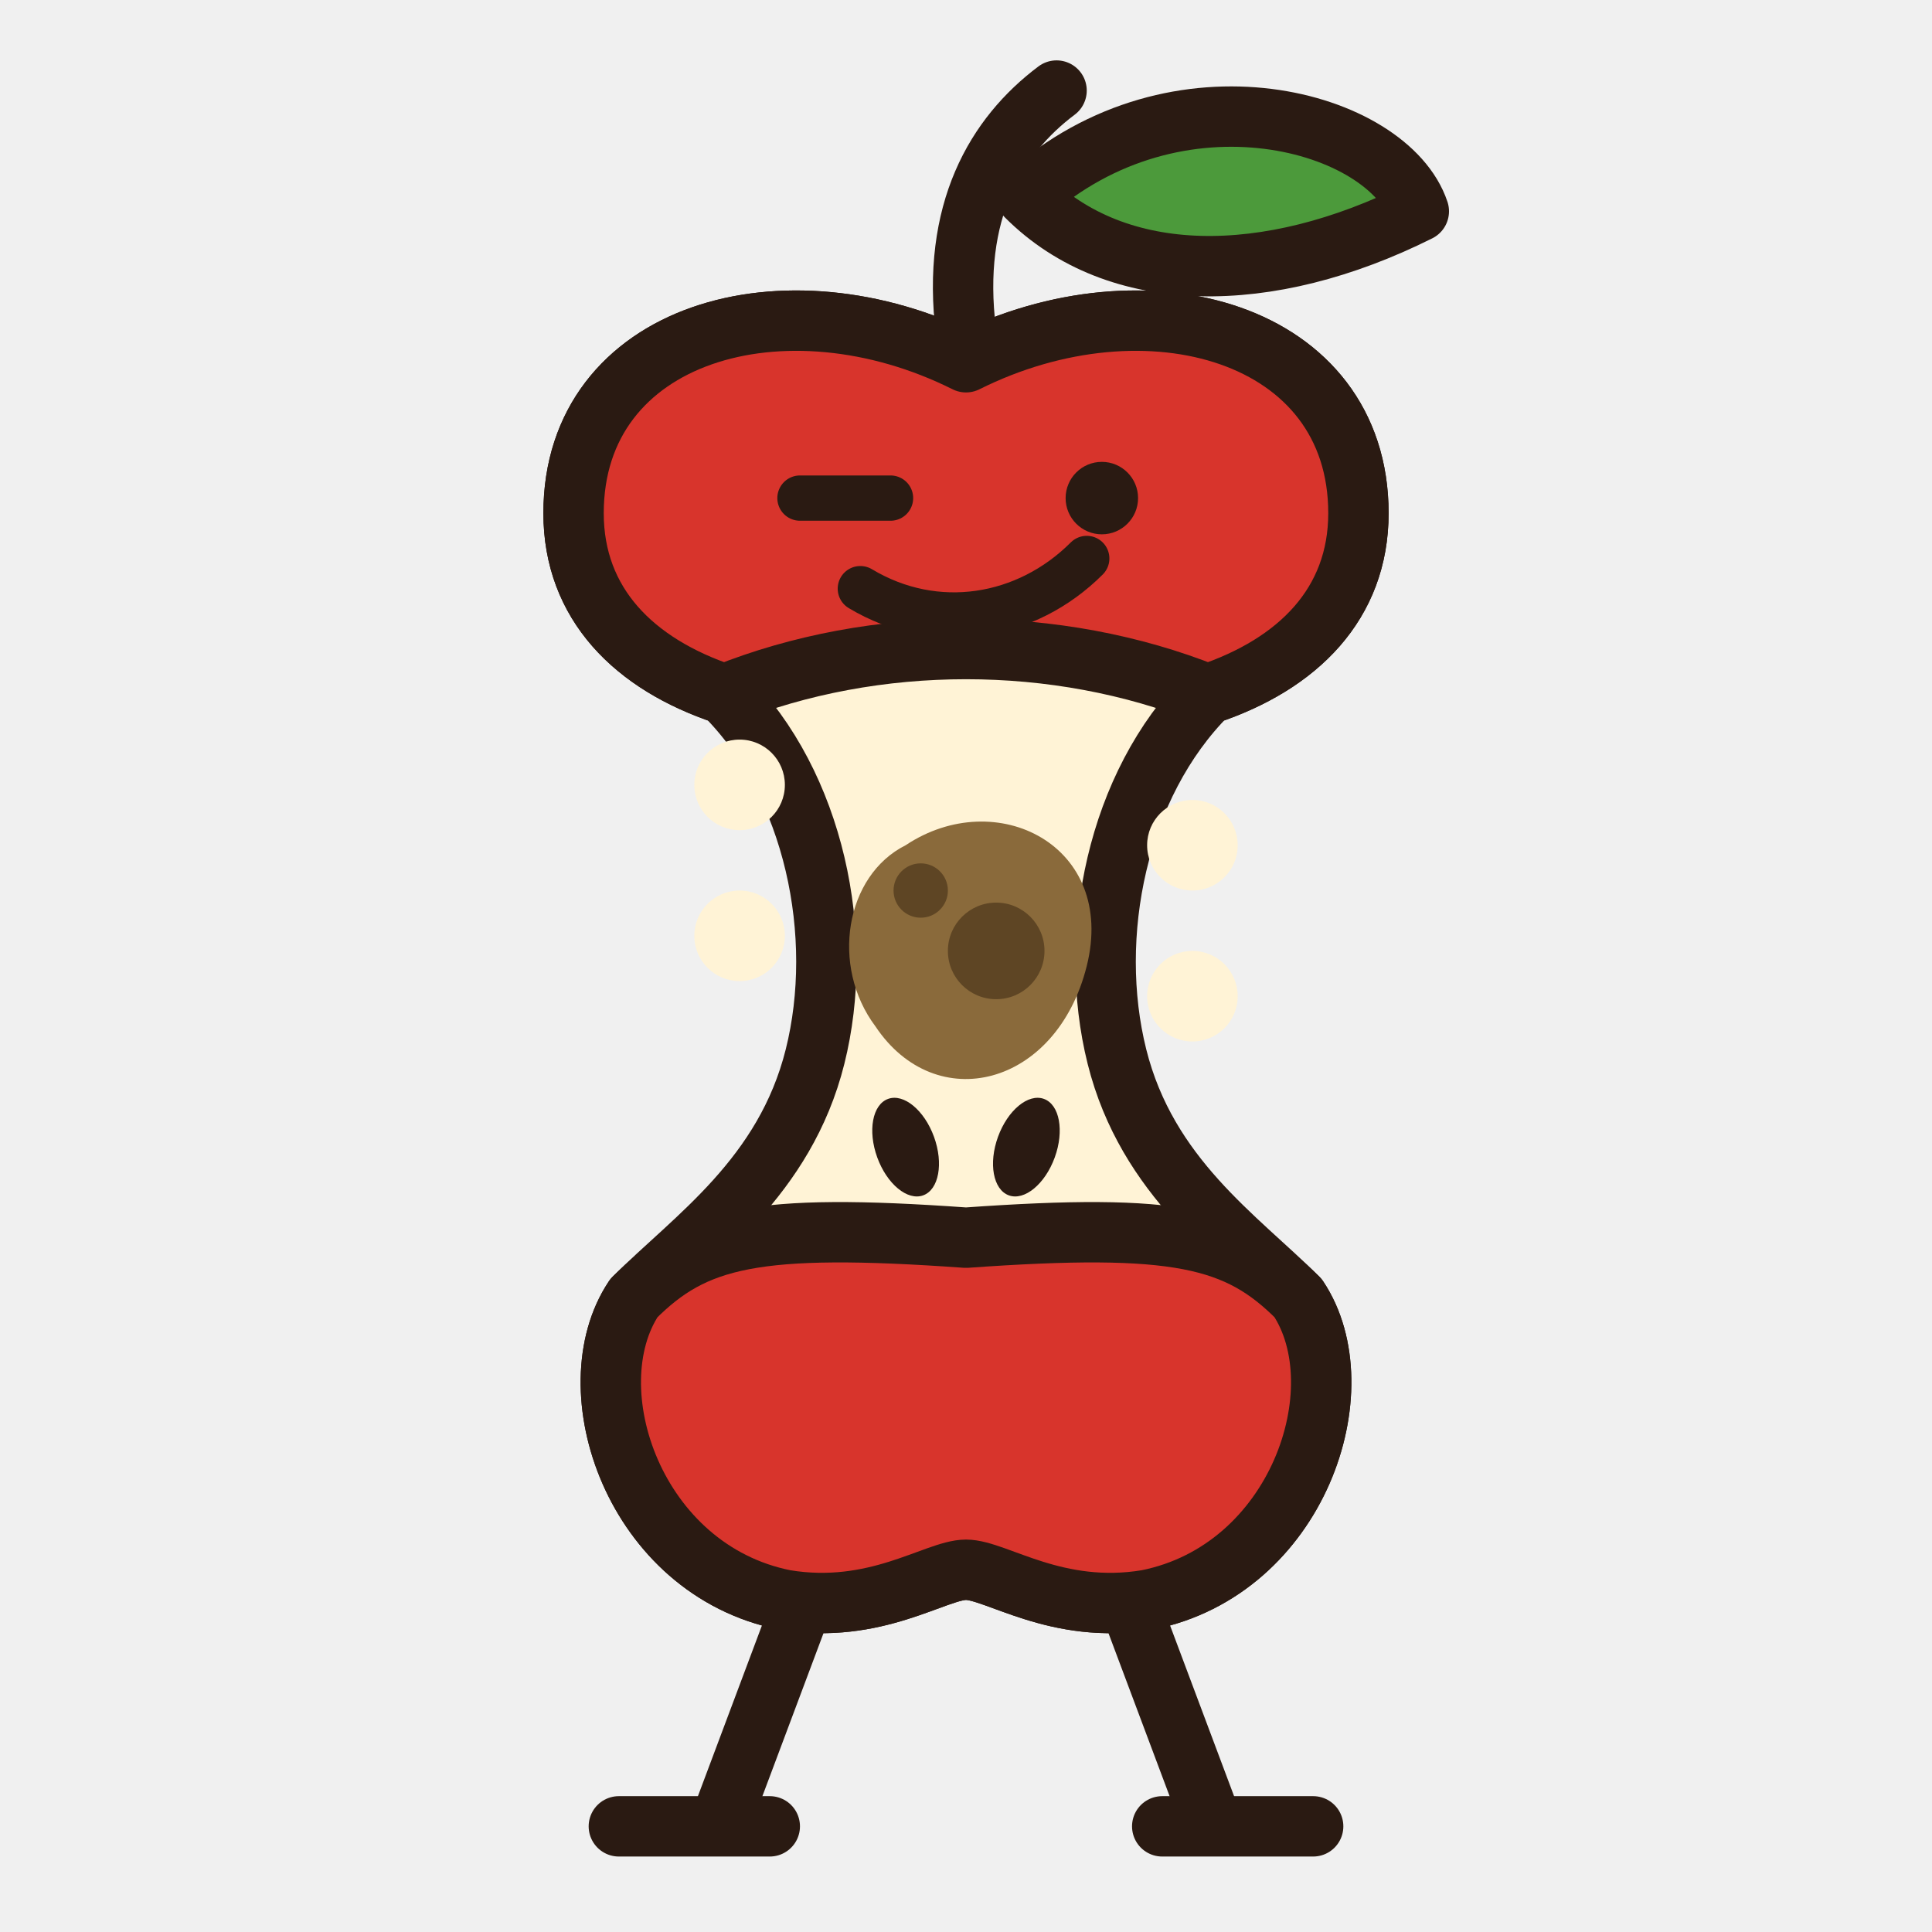
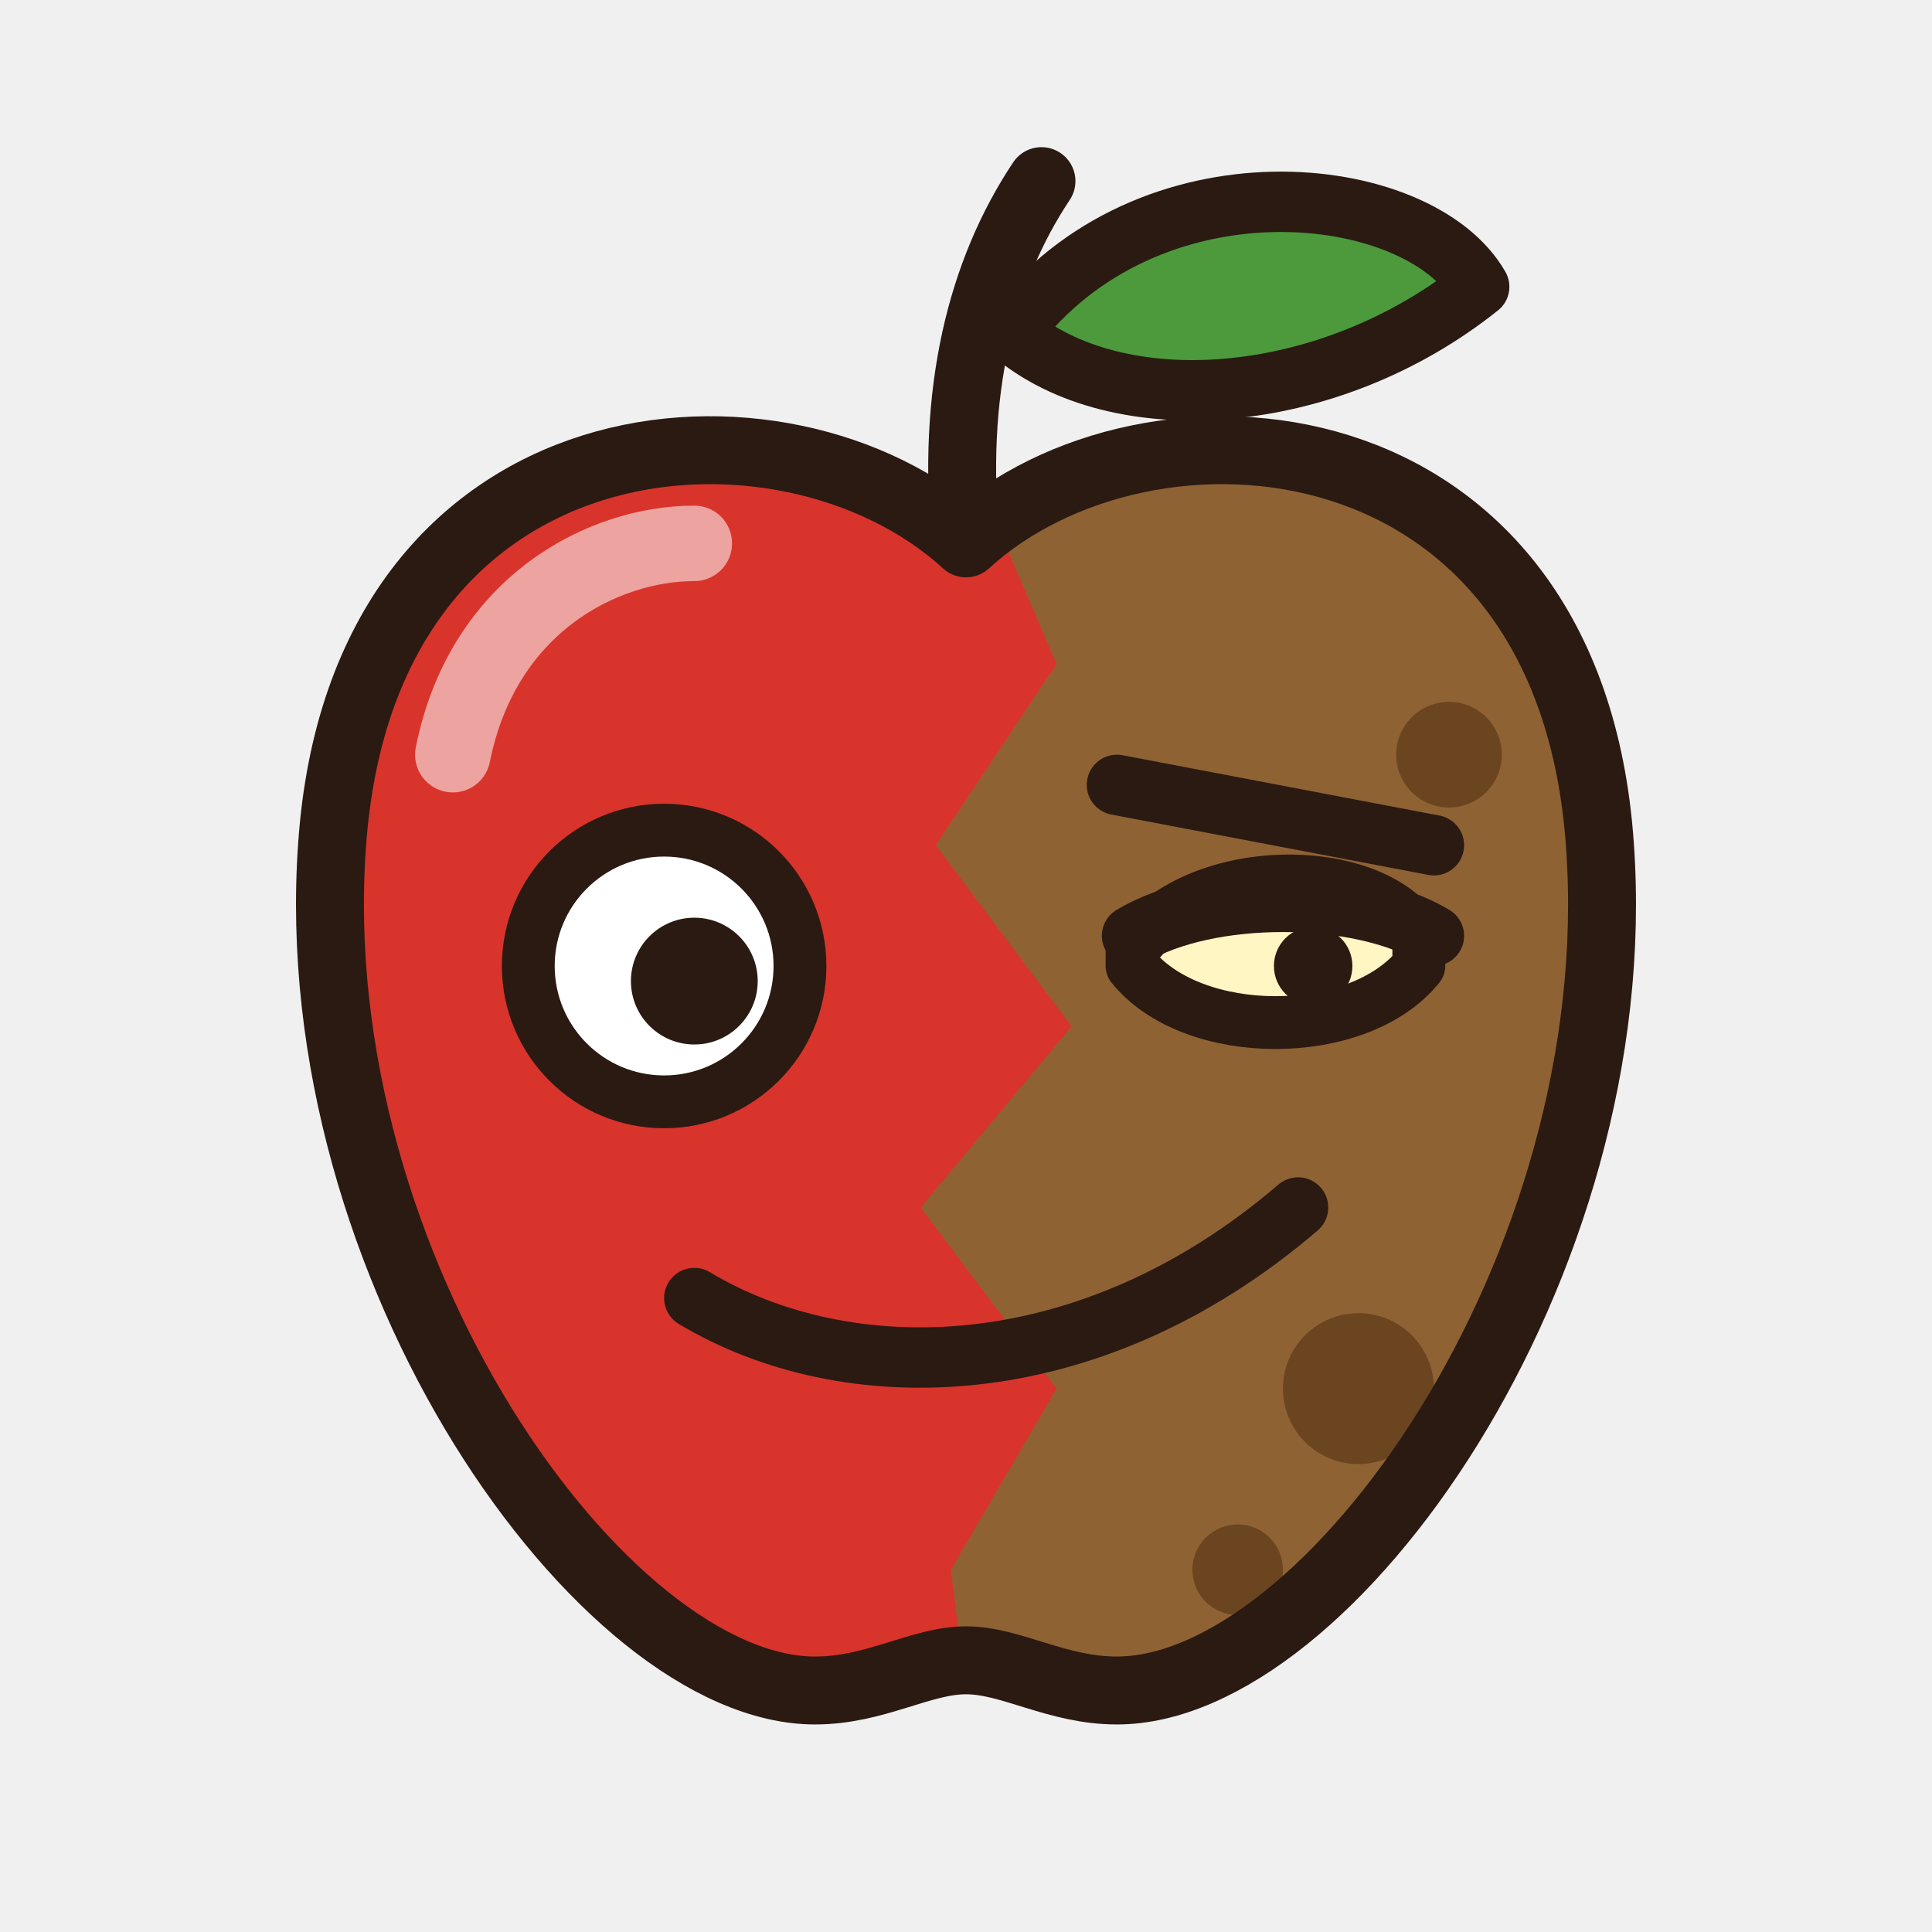
<svg xmlns="http://www.w3.org/2000/svg" viewBox="0 0 128 128">
-   <g stroke="#2a1a12" stroke-width="4" stroke-linecap="round" stroke-linejoin="round">
-     <path d="M54 104 L48 120 M74 104 L80 120" fill="none" />
-     <path d="M41 121 h10 M77 121 h10" fill="none" />
-     <path d="M64 22 C63 14 66 9 70 6" fill="none" />
-     <path d="M68 13 C78 4 92 8 94 14 C84 19 74 19 68 13 Z" fill="#4c9a3b" />
-     <path d="M38 34 C38 22 52 18 64 24 C76 18 90 22 90 34 C90 40 86 44 80 46              C74 52 72 62 74 70 C76 78 82 82 86 86 C90 92 86 104 76 106 C70 107 66 104 64 104              C62 104 58 107 52 106 C42 104 38 92 42 86 C46 82 52 78 54 70              C56 62 54 52 48 46 C42 44 38 40 38 34 Z" fill="#fff3d6" />
-     <path d="M38 34 C38 22 52 18 64 24 C76 18 90 22 90 34 C90 40 86 44 80 46 C70 42 58 42 48 46 C42 44 38 40 38 34 Z" fill="#d8342c" />
-     <path d="M42 86 C46 82 50 81 64 82 C78 81 82 82 86 86 C90 92 86 104 76 106 C70 107 66 104 64 104 C62 104 58 107 52 106 C42 104 38 92 42 86 Z" fill="#d8342c" />
+   <defs>
+     <clipPath id="a">
+       <path d="M64 36 C52 25 24 27 22 56 C20 84 40 112 54 112 C58 112 61 110 64 110 C67 110 70 112 74 112 C88 112 108 84 106 56 C104 27 76 25 64 36 Z" />
+     </clipPath>
+   </defs>
+   <path d="M64 36 C63 26 65 18 69 12" fill="none" stroke="#2a1a12" stroke-width="4.5" stroke-linecap="round" />
+   <path d="M67 22 C76 10 94 12 98 19 C88 27 74 28 67 22 Z" fill="#4c9a3b" stroke="#2a1a12" stroke-width="4" stroke-linejoin="round" />
+   <g clip-path="url(#a)">
+     <rect width="128" height="128" fill="#d8342c" />
+     <path d="M64 30 L70 44 L62 56 L71 68 L61 80 L70 92 L63 104 L66 128 L128 128 L128 0 L64 0 Z" fill="#8f6233" />
+     <circle cx="90" cy="92" r="5" fill="#6b4520" />
+     <circle cx="82" cy="104" r="3" fill="#6b4520" />
+     <circle cx="96" cy="50" r="3.5" fill="#6b4520" />
+     <path d="M30 50 C32 40 40 36 46 36" fill="none" stroke="#fff" stroke-opacity=".55" stroke-width="5" stroke-linecap="round" />
  </g>
-   <g fill="#fff3d6">
-     <circle cx="49" cy="52" r="3" />
-     <circle cx="49" cy="62" r="3" />
-     <circle cx="79" cy="56" r="3" />
-     <circle cx="79" cy="66" r="3" />
-   </g>
-   <path d="M60 56 C66 52 74 56 72 64 C70 72 62 74 58 68 C55 64 56 58 60 56 Z" fill="#8a6a3b" />
-   <circle cx="66" cy="63" r="3.2" fill="#5e4524" />
-   <circle cx="61" cy="59" r="1.8" fill="#5e4524" />
-   <g fill="#2a1a12">
-     <ellipse cx="60" cy="76" rx="2" ry="3.4" transform="rotate(-20 60 76)" />
-     <ellipse cx="68" cy="76" rx="2" ry="3.4" transform="rotate(20 68 76)" />
-   </g>
-   <g stroke="#2a1a12" stroke-width="3" stroke-linecap="round" fill="none">
-     <path d="M53 33 h6" />
-     <circle cx="73" cy="33" r="2.4" fill="#2a1a12" stroke="none" />
-     <path d="M57 39 C62 42 68 41 72 37" />
-   </g>
+   <path d="M64 36 C52 25 24 27 22 56 C20 84 40 112 54 112 C58 112 61 110 64 110 C67 110 70 112 74 112 C88 112 108 84 106 56 C104 27 76 25 64 36 Z" fill="none" stroke="#2a1a12" stroke-width="4.5" stroke-linejoin="round" />
+   <circle cx="44" cy="64" r="9" fill="#fff" stroke="#2a1a12" stroke-width="3.5" />
+   <circle cx="46" cy="65" r="4.2" fill="#2a1a12" />
+   <path d="M75 63 C79 57 91 57 94 62 L94 64 C90 69 79 69 75 64 Z" fill="#fff6c4" stroke="#2a1a12" stroke-width="3.5" stroke-linejoin="round" />
+   <path d="M75 62 C80 59 90 59 95 62" fill="none" stroke="#2a1a12" stroke-width="4" stroke-linecap="round" />
+   <circle cx="87" cy="64" r="2.6" fill="#2a1a12" />
+   <path d="M74 52 L95 56" stroke="#2a1a12" stroke-width="4" stroke-linecap="round" />
+   <path d="M46 86 C56 92 72 92 86 80" fill="none" stroke="#2a1a12" stroke-width="4" stroke-linecap="round" />
</svg>
